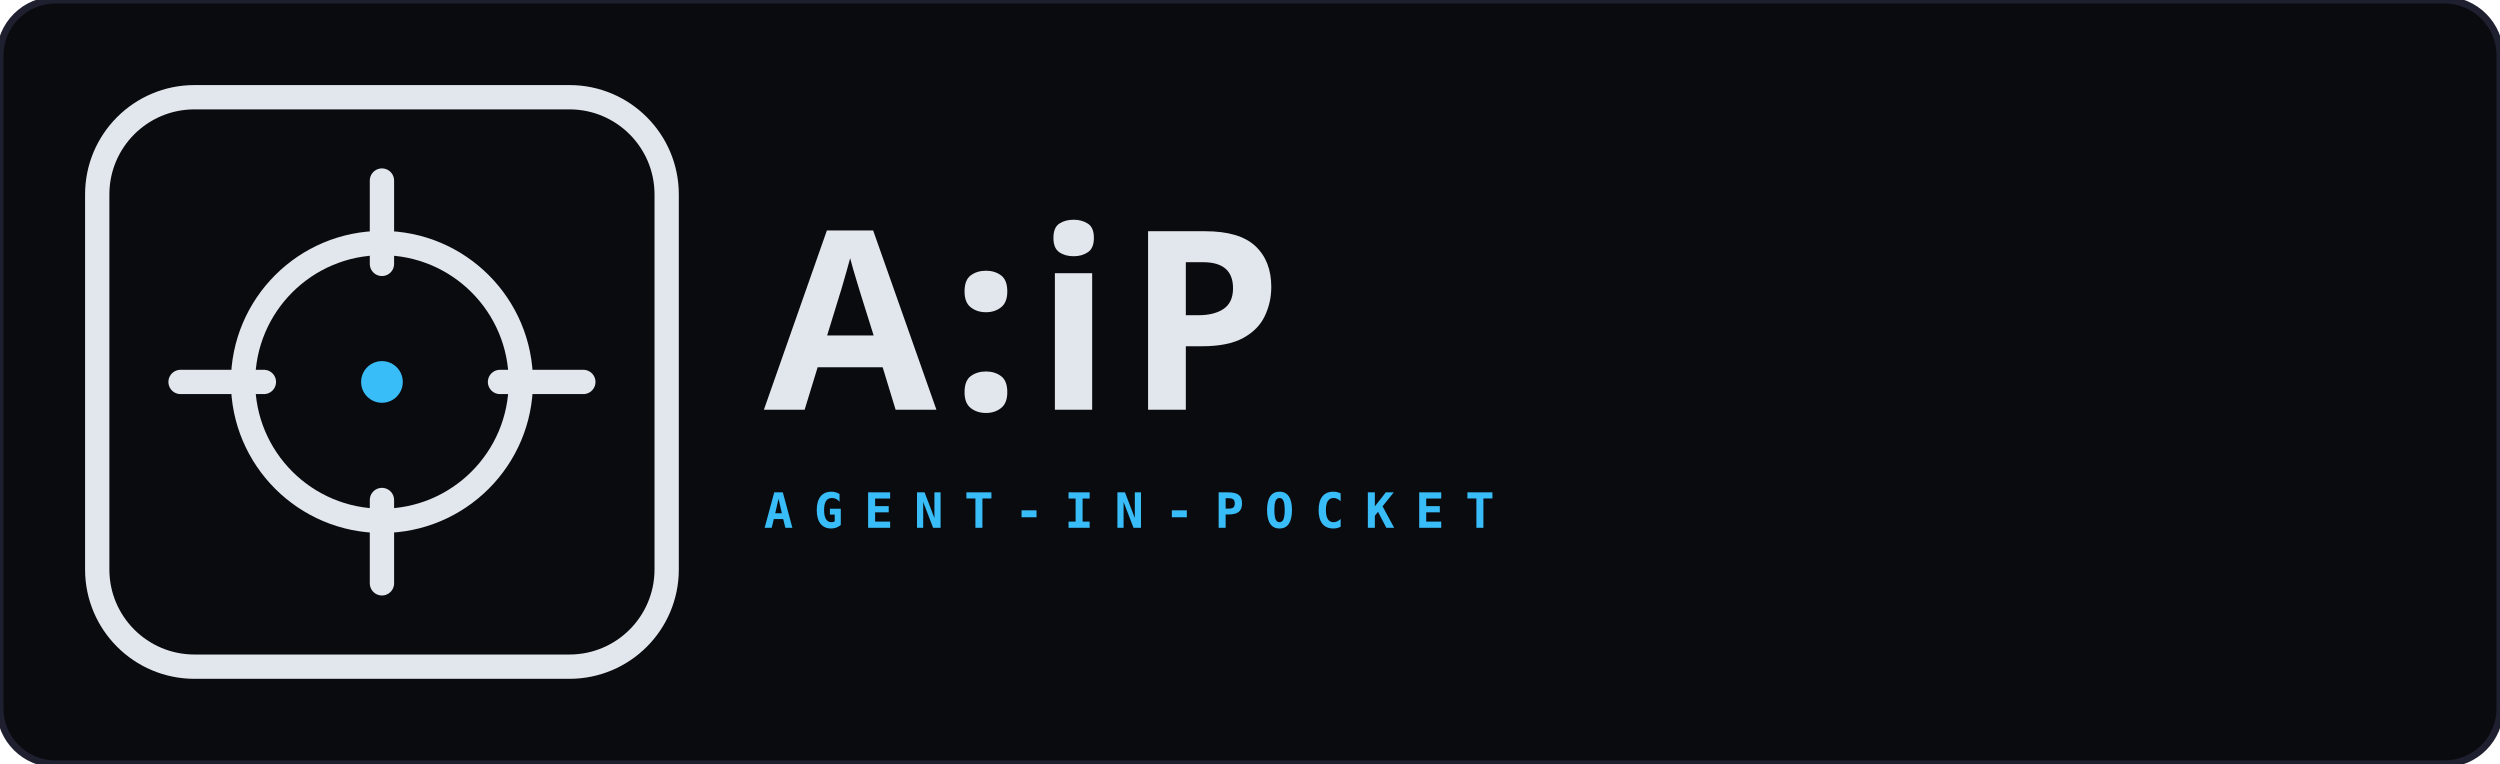
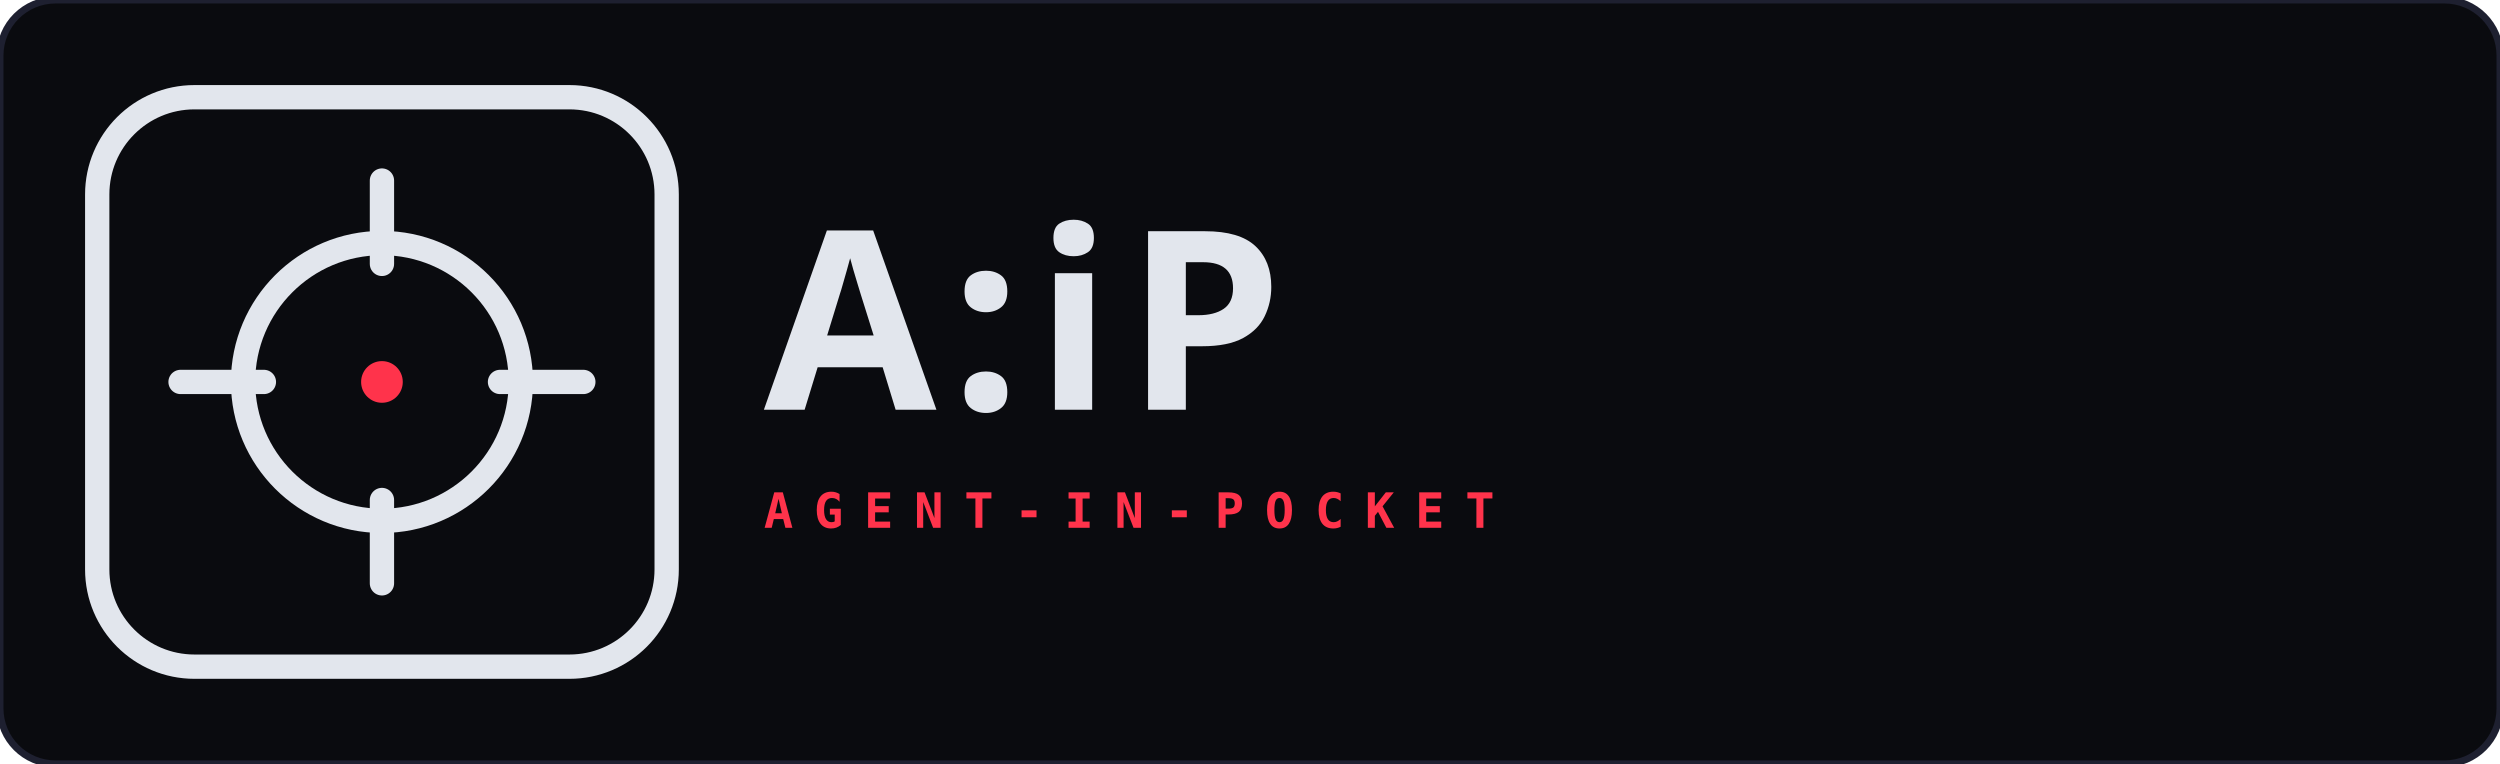
<svg xmlns="http://www.w3.org/2000/svg" viewBox="0 0 720 220" role="img" aria-label="A:iP Agent-In-Pocket">
  <rect width="720" height="220" rx="16" fill="#0A0B0F" stroke="#1e2030" stroke-width="2" />
  <rect x="28" y="28" width="164" height="164" rx="28" fill="none" stroke="#E2E6ED" stroke-width="7" />
  <g fill="none" stroke="#E2E6ED" stroke-width="7" stroke-linecap="round">
    <circle cx="110" cy="110" r="40" />
    <line x1="110" y1="52" x2="110" y2="76" />
    <line x1="110" y1="144" x2="110" y2="168" />
    <line x1="52" y1="110" x2="76" y2="110" />
    <line x1="144" y1="110" x2="168" y2="110" />
  </g>
-   <circle cx="110" cy="110" r="6" fill="#38BDF8" />
+   <circle cx="110" cy="110" r="6" fill="#FF334B" />
  <text x="220" y="118" font-family="Oswald, Impact, sans-serif" font-size="72" font-weight="700" fill="#E2E6ED" letter-spacing="4">A:iP</text>
-   <text x="220" y="152" font-family="JetBrains Mono, Consolas, monospace" font-size="14" font-weight="600" fill="#38BDF8" letter-spacing="6">AGENT-IN-POCKET</text>
+   <text x="220" y="152" font-family="JetBrains Mono, Consolas, monospace" font-size="14" font-weight="600" fill="#FF334B" letter-spacing="6">AGENT-IN-POCKET</text>
</svg>
